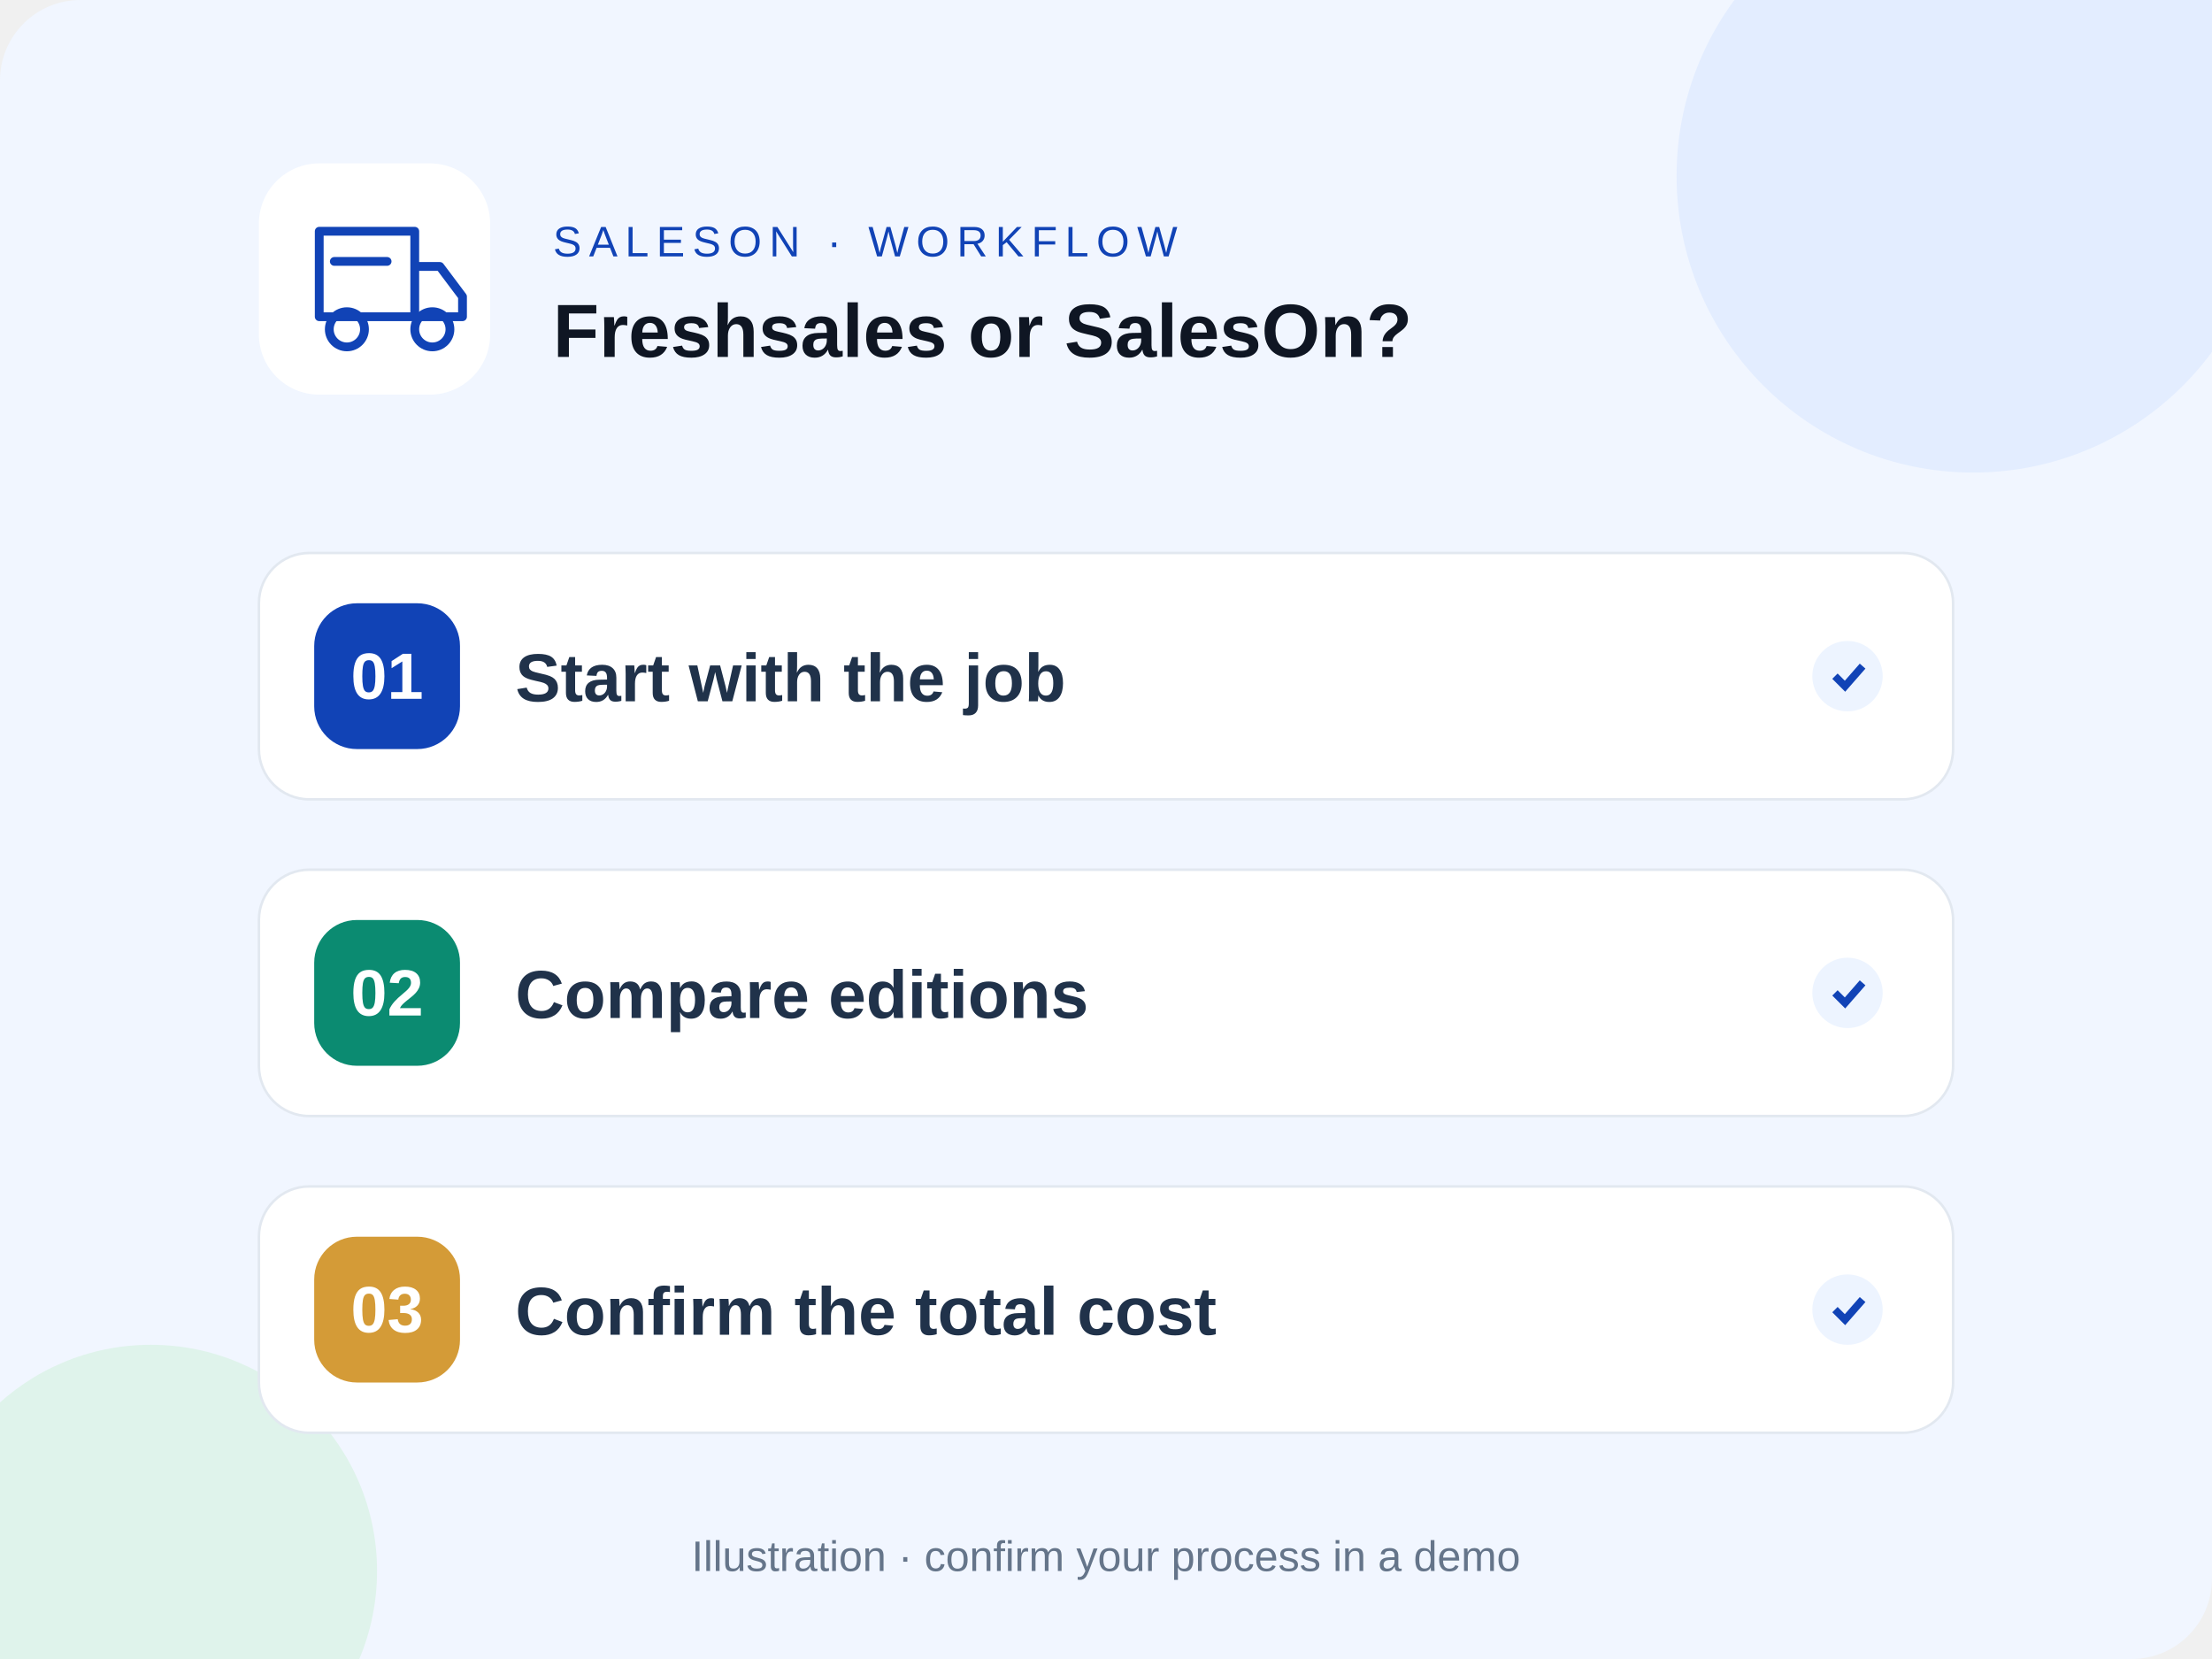
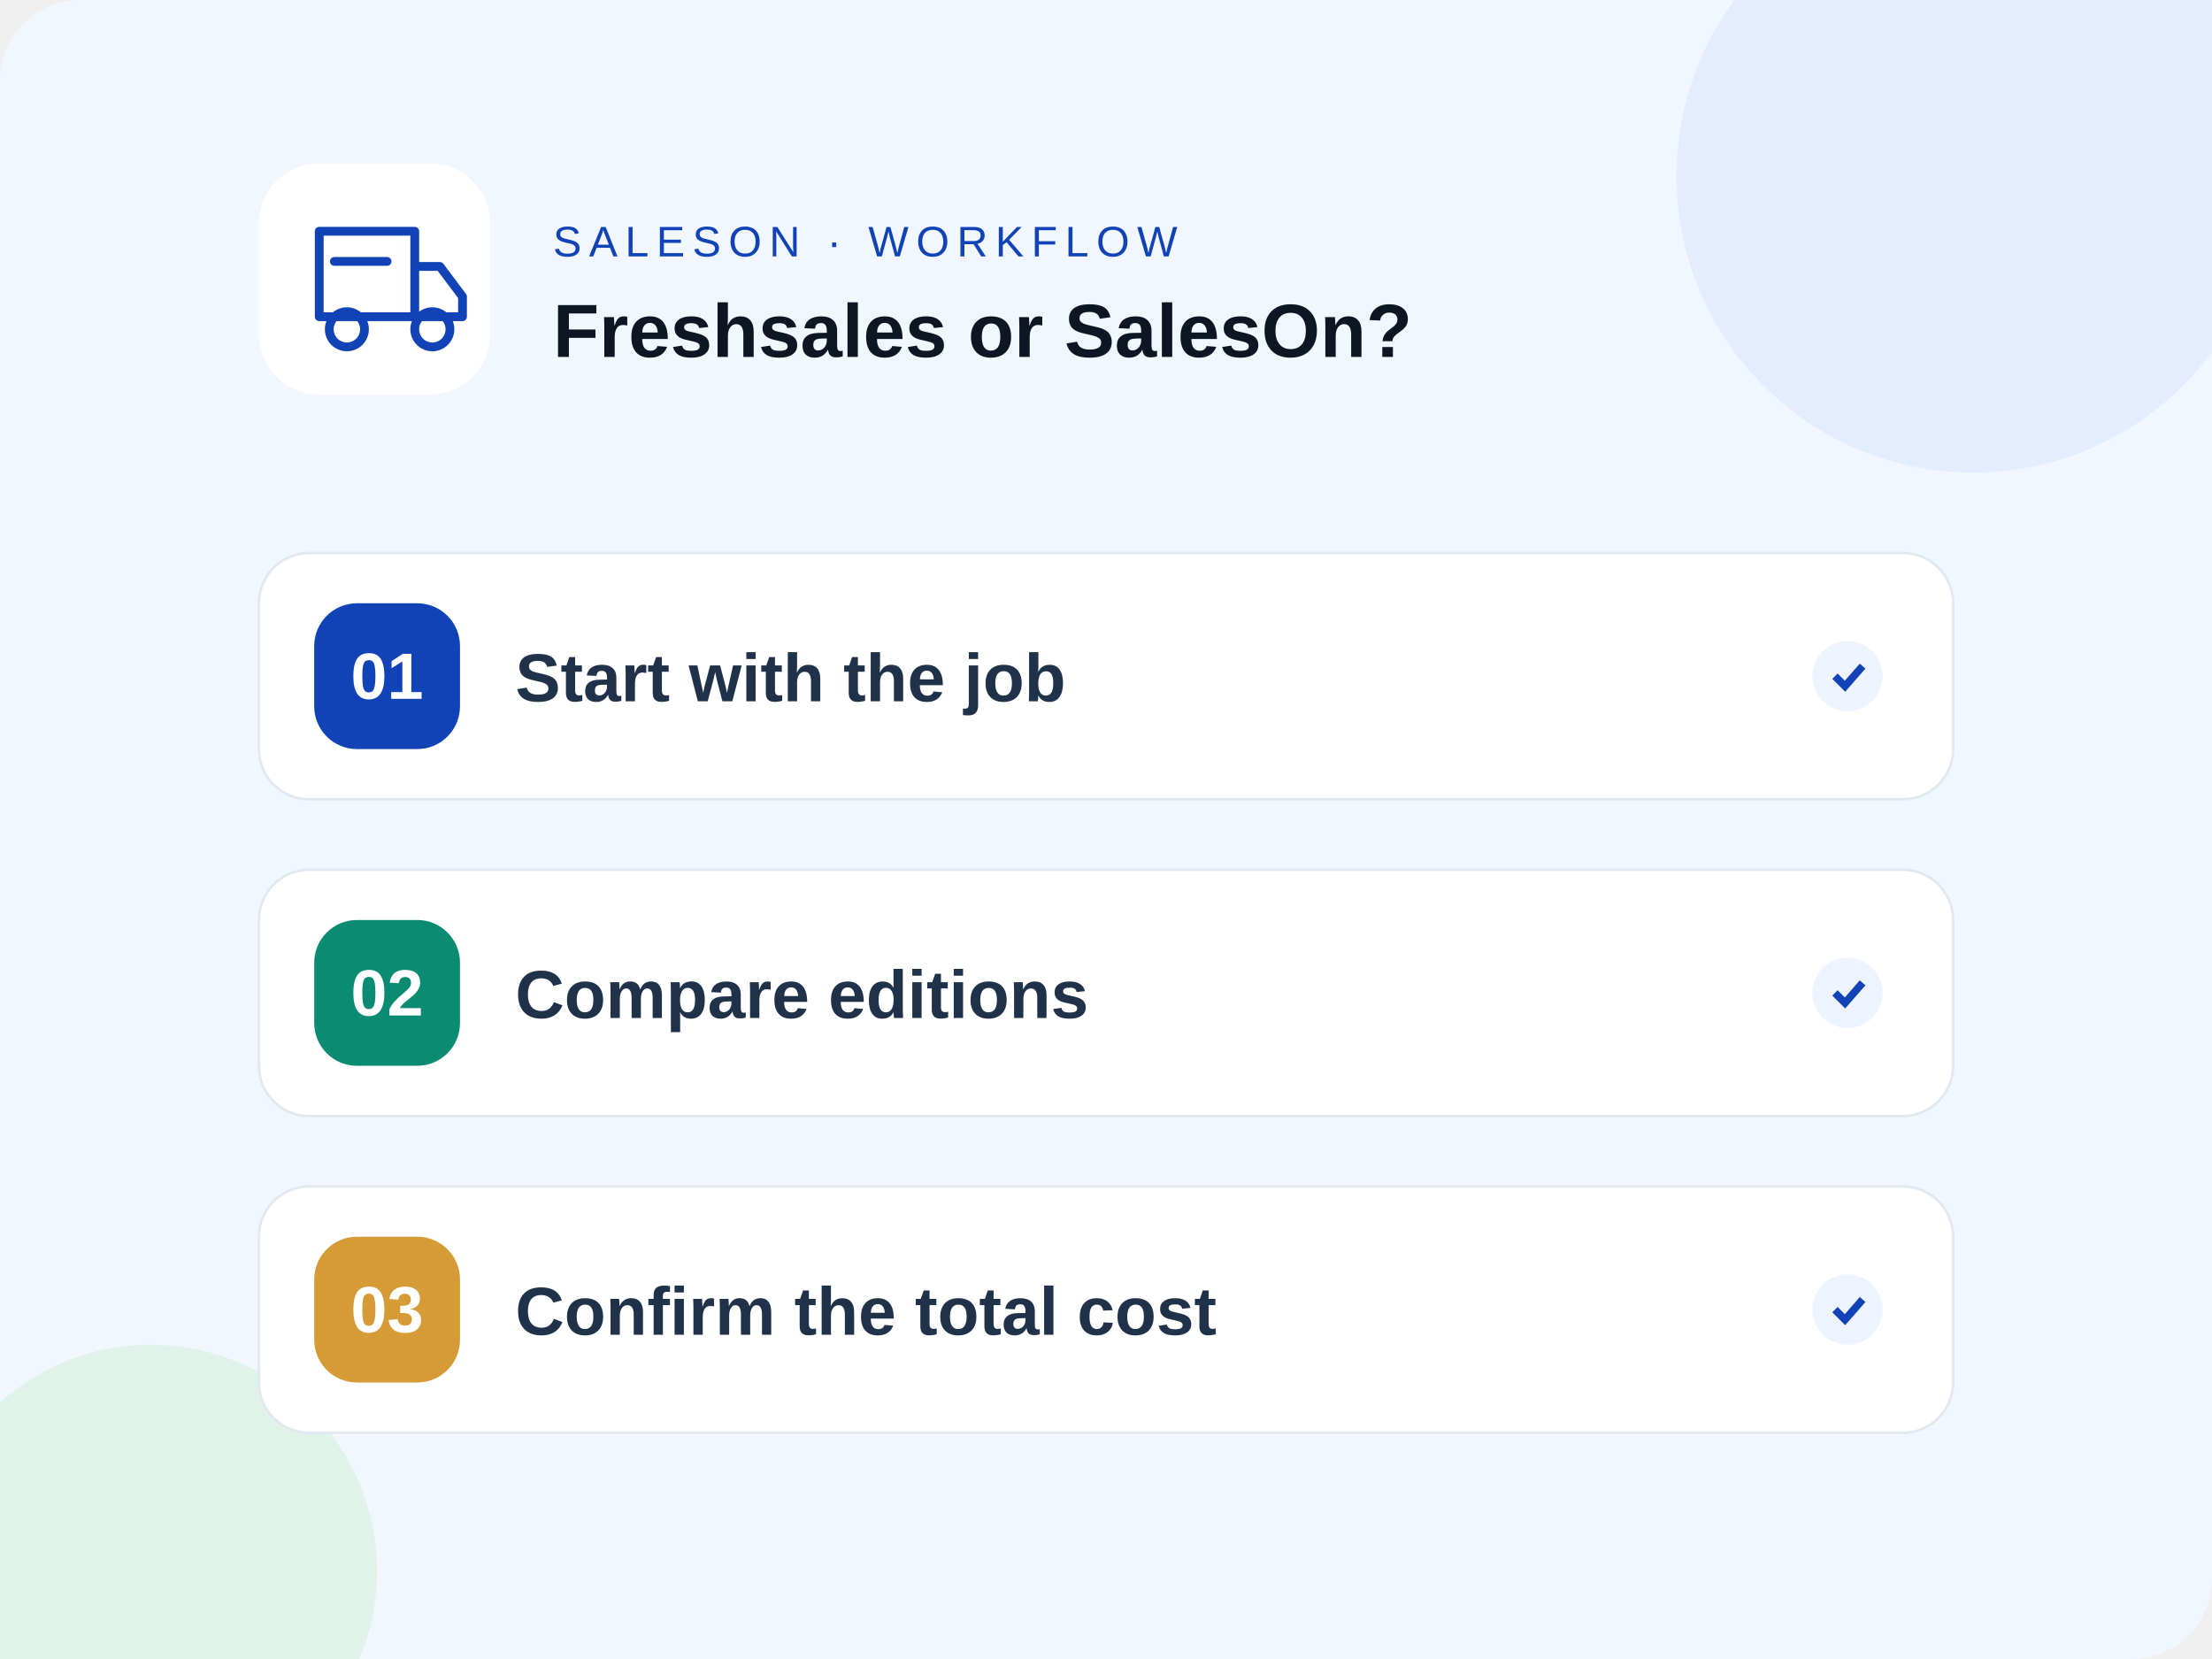
<svg xmlns="http://www.w3.org/2000/svg" width="880" height="660" viewBox="0 0 880 660">
  <defs>
    <linearGradient id="g" x2="1" y2="1">
      <stop stop-color="#eff5ff" />
      <stop offset="1" stop-color="#f6faf9" />
    </linearGradient>
  </defs>
  <rect width="880" height="660" rx="32" fill="#f1f6ff" />
  <circle cx="785" cy="70" r="118" fill="#e3edff" />
  <circle cx="60" cy="625" r="90" fill="#dff3eb" />
  <rect x="103" y="65" width="92" height="92" rx="24" fill="white" />
  <g transform="translate(109 70)" fill="none" stroke="#1143b6" stroke-width="3.5" stroke-linejoin="round" stroke-linecap="round">
    <path d="M18 22h38v34H18zM56 36h10l9 12v8H56M24 34h21" />
    <circle cx="29" cy="61" r="7" />
    <circle cx="63" cy="61" r="7" />
  </g>
  <text x="220" y="102" font-family="Arial,sans-serif" font-size="17" letter-spacing="3" fill="#1143b6">SALESON · WORKFLOW</text>
  <text x="220" y="142" font-family="Arial,sans-serif" font-size="30" font-weight="700" fill="#0f1623">Freshsales or SalesOn?</text>
  <g font-family="Arial,sans-serif">
    <rect x="103" y="220" width="674" height="98" rx="20" fill="white" stroke="#e2e8f0" />
    <rect x="125" y="240" width="58" height="58" rx="17" fill="#1143b6" />
    <text x="154" y="278" text-anchor="middle" fill="white" font-size="26" font-weight="700">01</text>
    <text x="205" y="279" font-size="27" font-weight="600" fill="#20324a">Start with the job</text>
    <circle cx="735" cy="269" r="14" fill="#edf4ff" />
    <path d="m730 269 4 4 7-8" fill="none" stroke="#1143b6" stroke-width="3" />
    <rect x="103" y="346" width="674" height="98" rx="20" fill="white" stroke="#e2e8f0" />
    <rect x="125" y="366" width="58" height="58" rx="17" fill="#0b8b71" />
    <text x="154" y="404" text-anchor="middle" fill="white" font-size="26" font-weight="700">02</text>
    <text x="205" y="405" font-size="27" font-weight="600" fill="#20324a">Compare editions</text>
    <circle cx="735" cy="395" r="14" fill="#edf4ff" />
    <path d="m730 395 4 4 7-8" fill="none" stroke="#1143b6" stroke-width="3" />
    <rect x="103" y="472" width="674" height="98" rx="20" fill="white" stroke="#e2e8f0" />
    <rect x="125" y="492" width="58" height="58" rx="17" fill="#d49b37" />
    <text x="154" y="530" text-anchor="middle" fill="white" font-size="26" font-weight="700">03</text>
    <text x="205" y="531" font-size="27" font-weight="600" fill="#20324a">Confirm the total cost</text>
    <circle cx="735" cy="521" r="14" fill="#edf4ff" />
    <path d="m730 521 4 4 7-8" fill="none" stroke="#1143b6" stroke-width="3" />
  </g>
-   <text x="440" y="625" text-anchor="middle" font-family="Arial,sans-serif" font-size="17" fill="#65758a">Illustration · confirm your process in a demo</text>
</svg>
